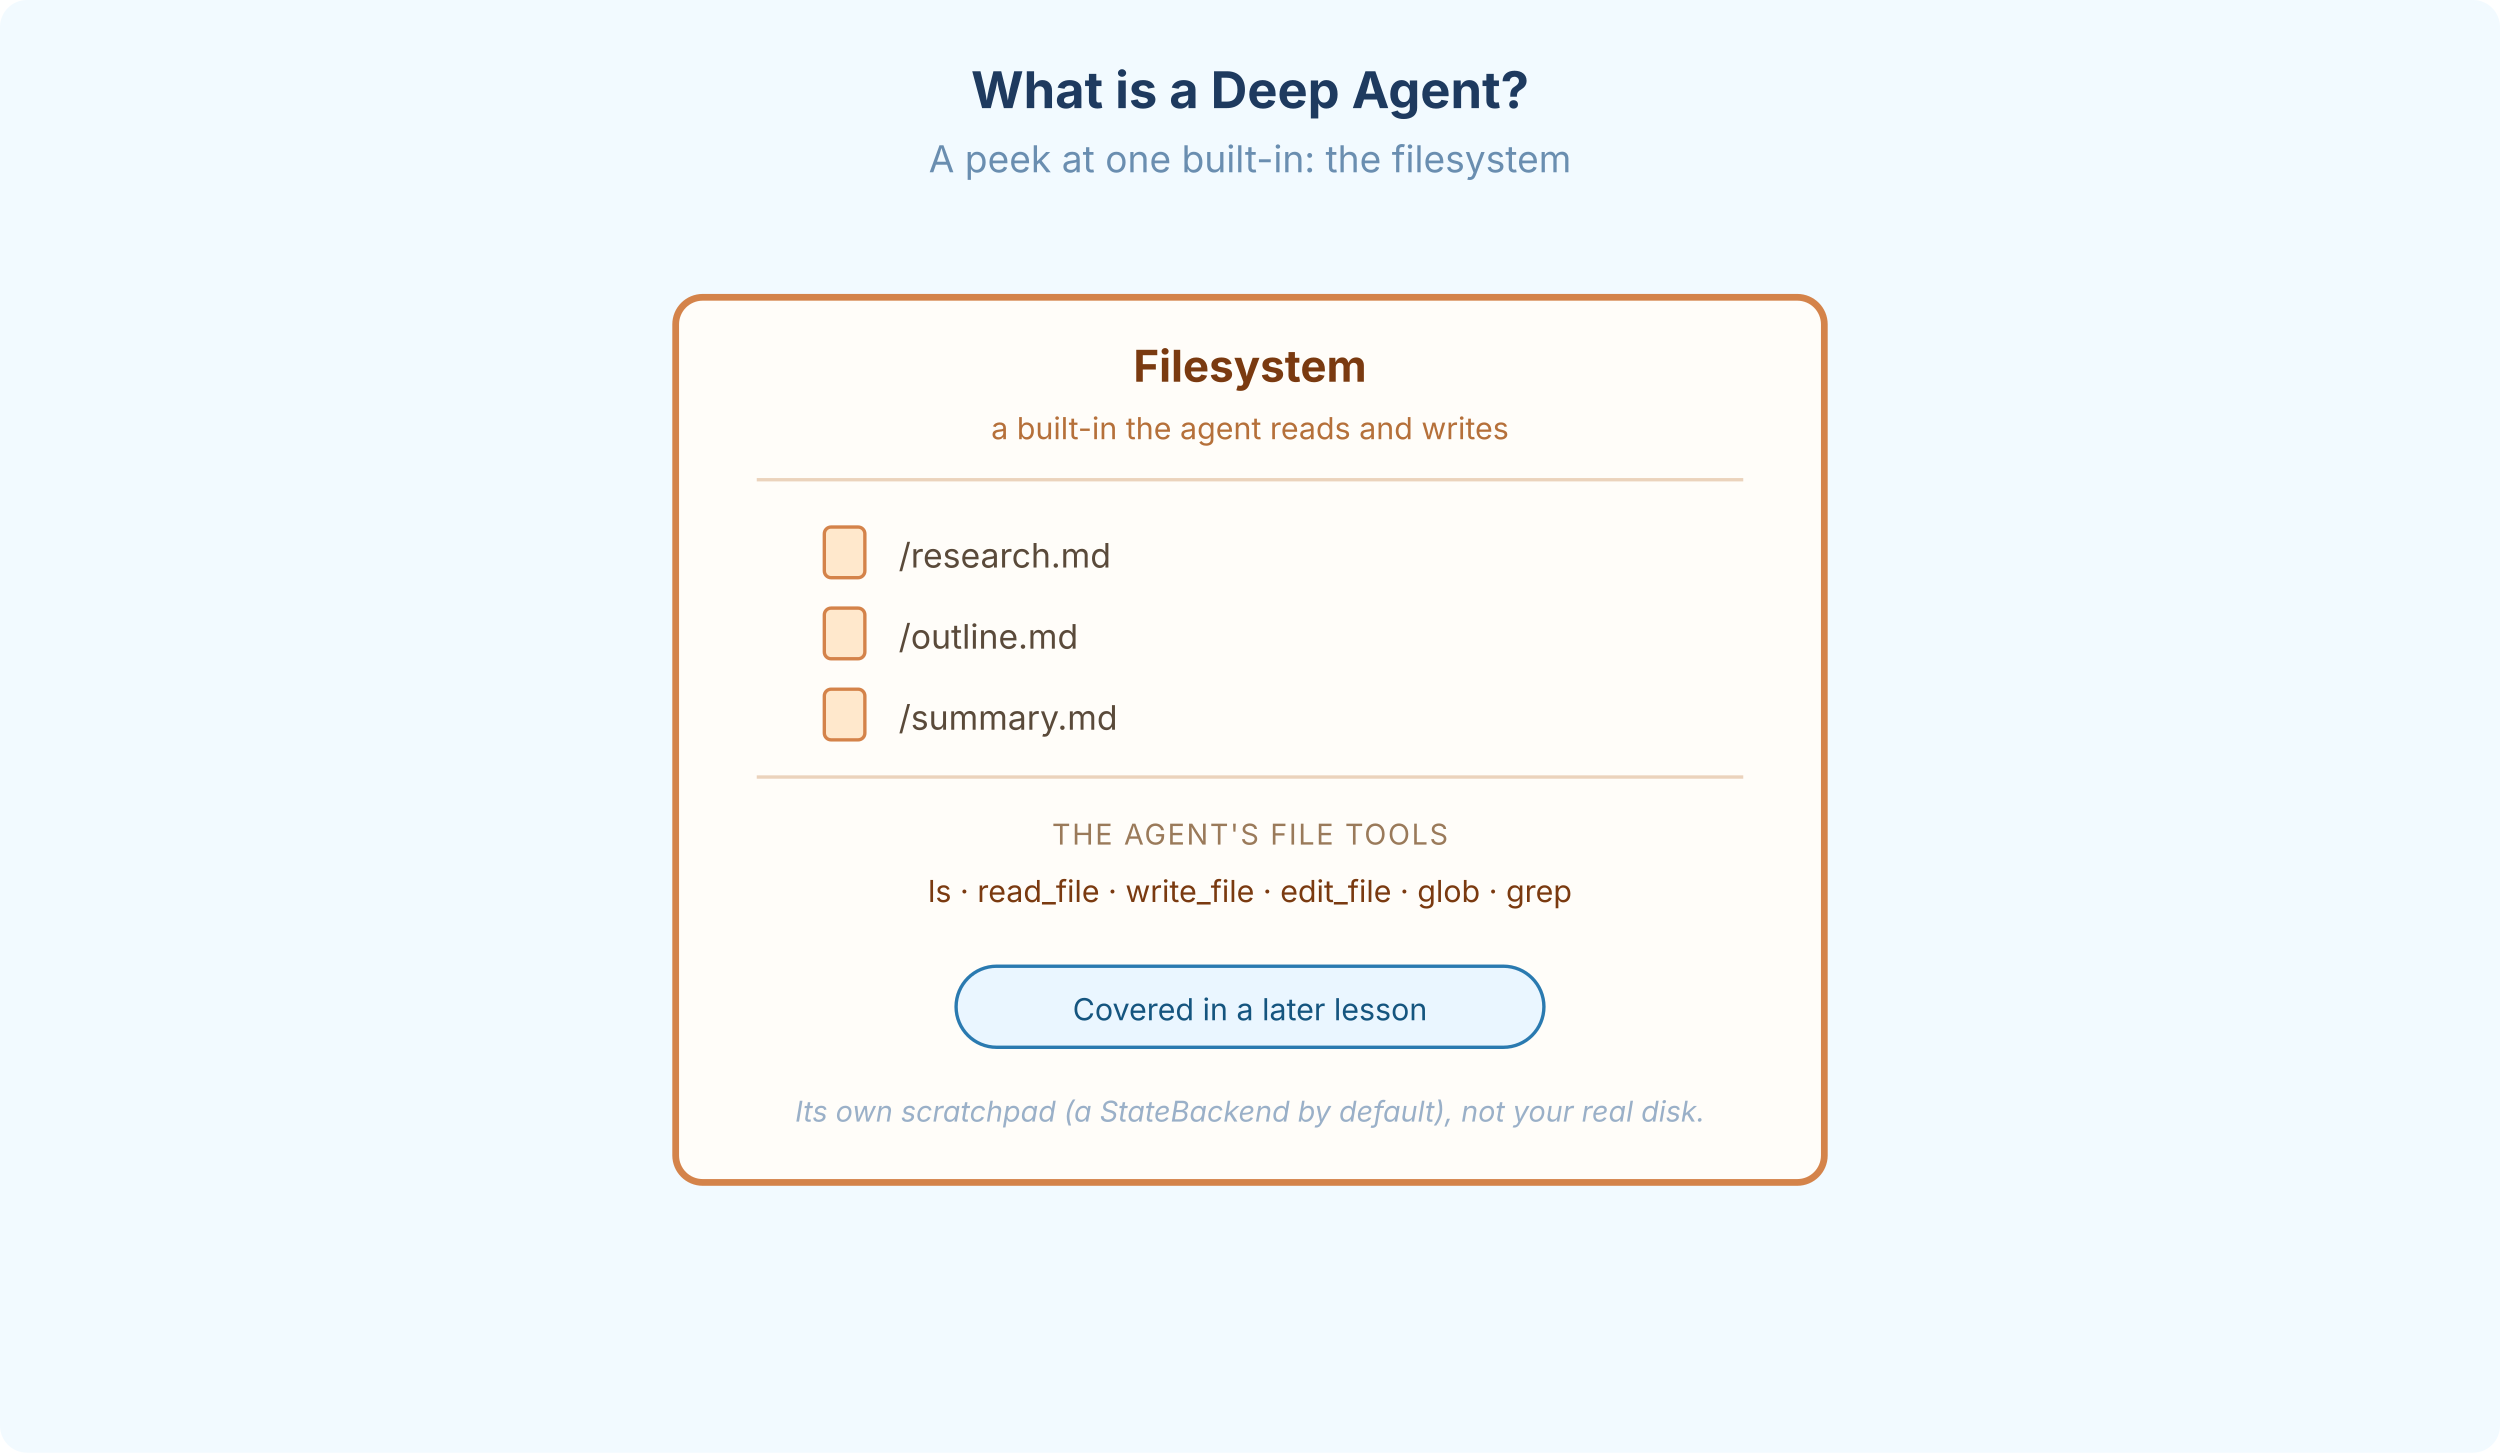
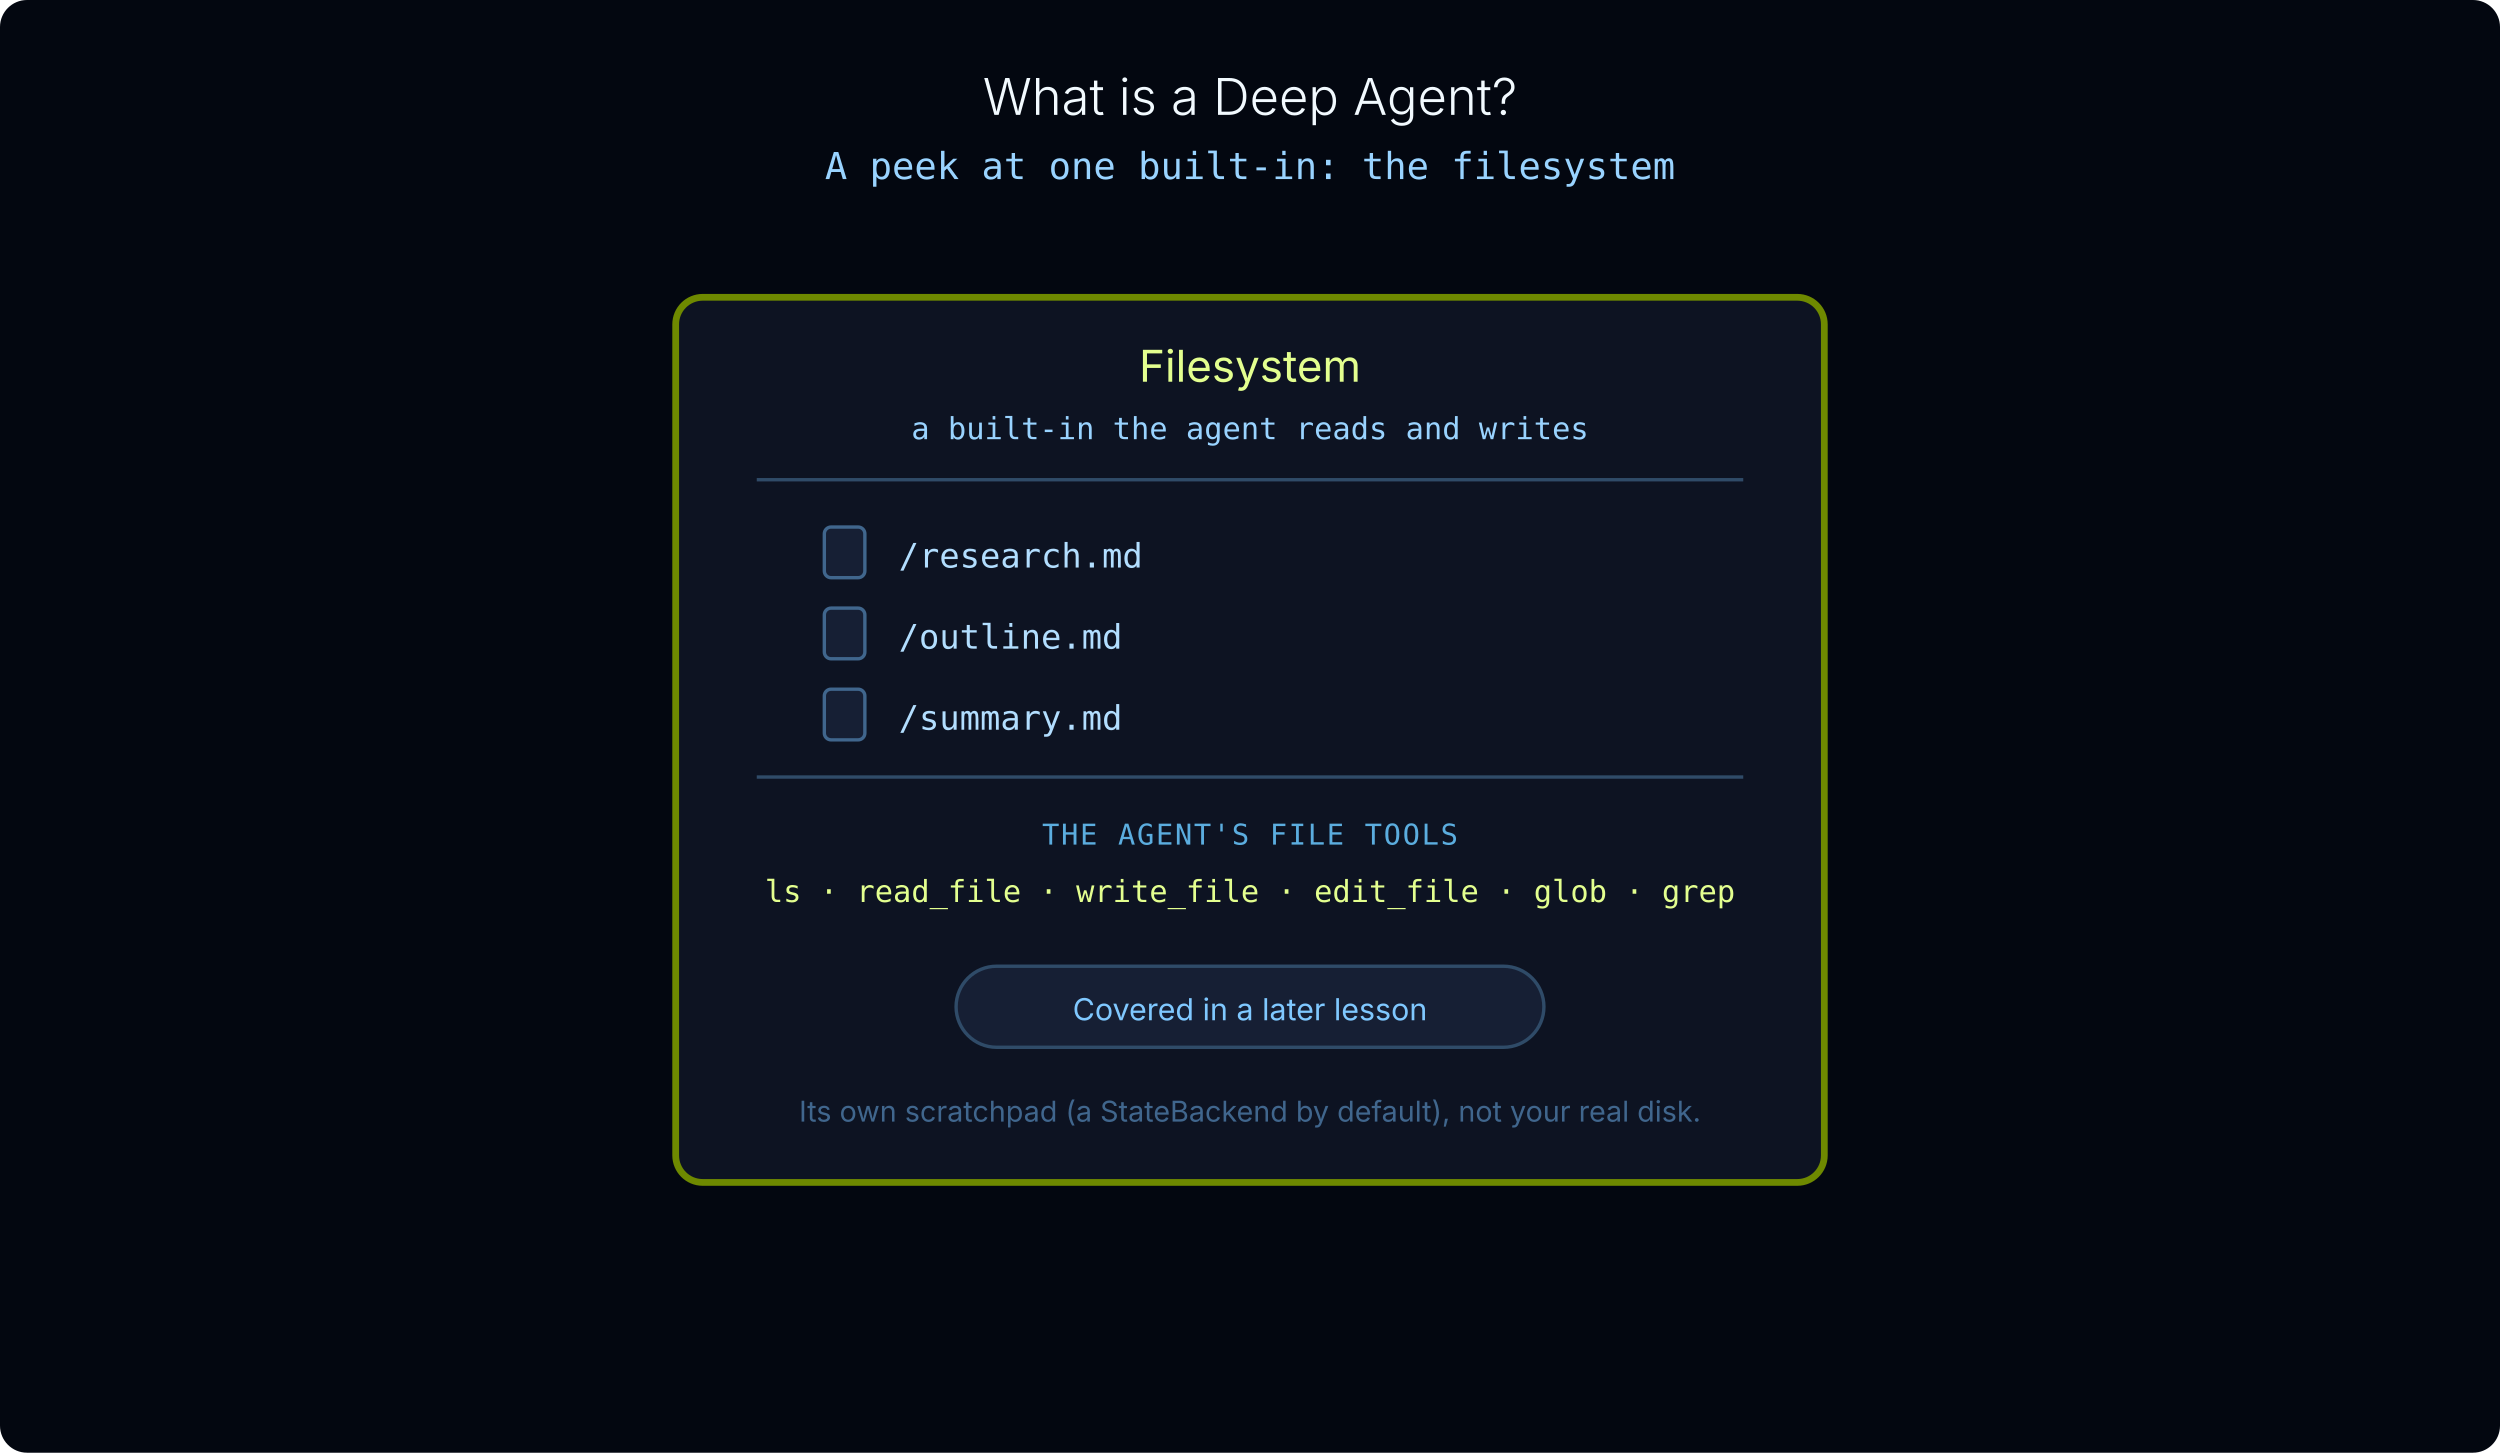
- <svg xmlns="http://www.w3.org/2000/svg" width="740" height="430" font-family="-apple-system, BlinkMacSystemFont, 'Segoe UI', sans-serif">
-   <rect width="740" height="430" fill="#F2FAFF" rx="8" />
-   <text x="370" y="32" text-anchor="middle" font-size="15" font-weight="700" fill="#1E3A5F">What is a Deep Agent?</text>
-   <text x="370" y="51" text-anchor="middle" font-size="11" fill="#6A8EB0">A peek at one built-in: the filesystem</text>
-   <rect x="200" y="88" width="340" height="262" rx="8" fill="#FFFDF9" stroke="#D4834A" stroke-width="2" />
-   <text x="370" y="113" text-anchor="middle" font-size="13" font-weight="700" fill="#7A3A10">Filesystem</text>
-   <text x="370" y="130" text-anchor="middle" font-size="9" fill="#B5703A">a built-in the agent reads and writes</text>
-   <line x1="224" y1="142" x2="516" y2="142" stroke="#EBD3BC" stroke-width="1" />
-   <rect x="244" y="156" width="12" height="15" rx="2" fill="#FFE8CC" stroke="#D4834A" stroke-width="1" />
-   <text x="266" y="168" font-size="10" fill="#5A4A3A">/research.md</text>
-   <rect x="244" y="180" width="12" height="15" rx="2" fill="#FFE8CC" stroke="#D4834A" stroke-width="1" />
-   <text x="266" y="192" font-size="10" fill="#5A4A3A">/outline.md</text>
-   <rect x="244" y="204" width="12" height="15" rx="2" fill="#FFE8CC" stroke="#D4834A" stroke-width="1" />
-   <text x="266" y="216" font-size="10" fill="#5A4A3A">/summary.md</text>
-   <line x1="224" y1="230" x2="516" y2="230" stroke="#EBD3BC" stroke-width="1" />
-   <text x="370" y="250" text-anchor="middle" font-size="8.5" letter-spacing="0.5" fill="#9A7A5A">THE AGENT'S FILE TOOLS</text>
-   <text x="370" y="267" text-anchor="middle" font-size="9" fill="#7A3A10">ls · read_file · write_file · edit_file · glob · grep</text>
-   <rect x="283" y="286" width="174" height="24" rx="12" fill="#EAF6FF" stroke="#2A7AB0" stroke-width="1" />
-   <text x="370" y="302" text-anchor="middle" font-size="9" fill="#15557F">Covered in a later lesson</text>
-   <text x="370" y="332" text-anchor="middle" font-size="8.5" font-style="italic" fill="#9AB0C8">Its own scratchpad (a StateBackend by default), not your real disk.</text>
+ <svg xmlns="http://www.w3.org/2000/svg" width="740" height="430" font-family="'Inter', -apple-system, BlinkMacSystemFont, 'Segoe UI', sans-serif">
+   <rect width="740" height="430" fill="#030710" rx="8" />
+   <text x="370" y="34" text-anchor="middle" font-size="15" font-weight="300" fill="#F2FAFF">What is a Deep Agent?</text>
+   <text x="370" y="53" text-anchor="middle" font-size="11" fill="#99D3FF" font-family="'IBM Plex Mono', ui-monospace, SFMono-Regular, Menlo, Consolas, monospace">A peek at one built-in: the filesystem</text>
+   <rect x="200" y="88" width="340" height="262" rx="8" fill="#0D1322" stroke="#6E8900" stroke-width="2" />
+   <text x="370" y="113" text-anchor="middle" font-size="13" font-weight="400" fill="#E3FF8F">Filesystem</text>
+   <text x="370" y="130" text-anchor="middle" font-size="9" fill="#99D3FF" font-family="'IBM Plex Mono', ui-monospace, SFMono-Regular, Menlo, Consolas, monospace">a built-in the agent reads and writes</text>
+   <line x1="224" y1="142" x2="516" y2="142" stroke="#2F4B68" stroke-width="1" />
+   <rect x="244" y="156" width="12" height="15" rx="2" fill="#161F34" stroke="#40668D" stroke-width="1" />
+   <text x="266" y="168" font-size="10" fill="#B2DEFF" font-family="'IBM Plex Mono', ui-monospace, SFMono-Regular, Menlo, Consolas, monospace">/research.md</text>
+   <rect x="244" y="180" width="12" height="15" rx="2" fill="#161F34" stroke="#40668D" stroke-width="1" />
+   <text x="266" y="192" font-size="10" fill="#B2DEFF" font-family="'IBM Plex Mono', ui-monospace, SFMono-Regular, Menlo, Consolas, monospace">/outline.md</text>
+   <rect x="244" y="204" width="12" height="15" rx="2" fill="#161F34" stroke="#40668D" stroke-width="1" />
+   <text x="266" y="216" font-size="10" fill="#B2DEFF" font-family="'IBM Plex Mono', ui-monospace, SFMono-Regular, Menlo, Consolas, monospace">/summary.md</text>
+   <line x1="224" y1="230" x2="516" y2="230" stroke="#2F4B68" stroke-width="1" />
+   <text x="370" y="250" text-anchor="middle" font-size="8.5" letter-spacing="0.5" fill="#5BADDF" font-family="'IBM Plex Mono', ui-monospace, SFMono-Regular, Menlo, Consolas, monospace">THE AGENT'S FILE TOOLS</text>
+   <text x="370" y="267" text-anchor="middle" font-size="9" fill="#E3FF8F" font-family="'IBM Plex Mono', ui-monospace, SFMono-Regular, Menlo, Consolas, monospace">ls · read_file · write_file · edit_file · glob · grep</text>
+   <rect x="283" y="286" width="174" height="24" rx="12" fill="#161F34" stroke="#2F4B68" stroke-width="1" />
+   <text x="370" y="302" text-anchor="middle" font-size="9" fill="#7FC8FF">Covered in a later lesson</text>
+   <text x="370" y="332" text-anchor="middle" font-size="8.5" fill="#40668D">Its own scratchpad (a StateBackend by default), not your real disk.</text>
</svg>
